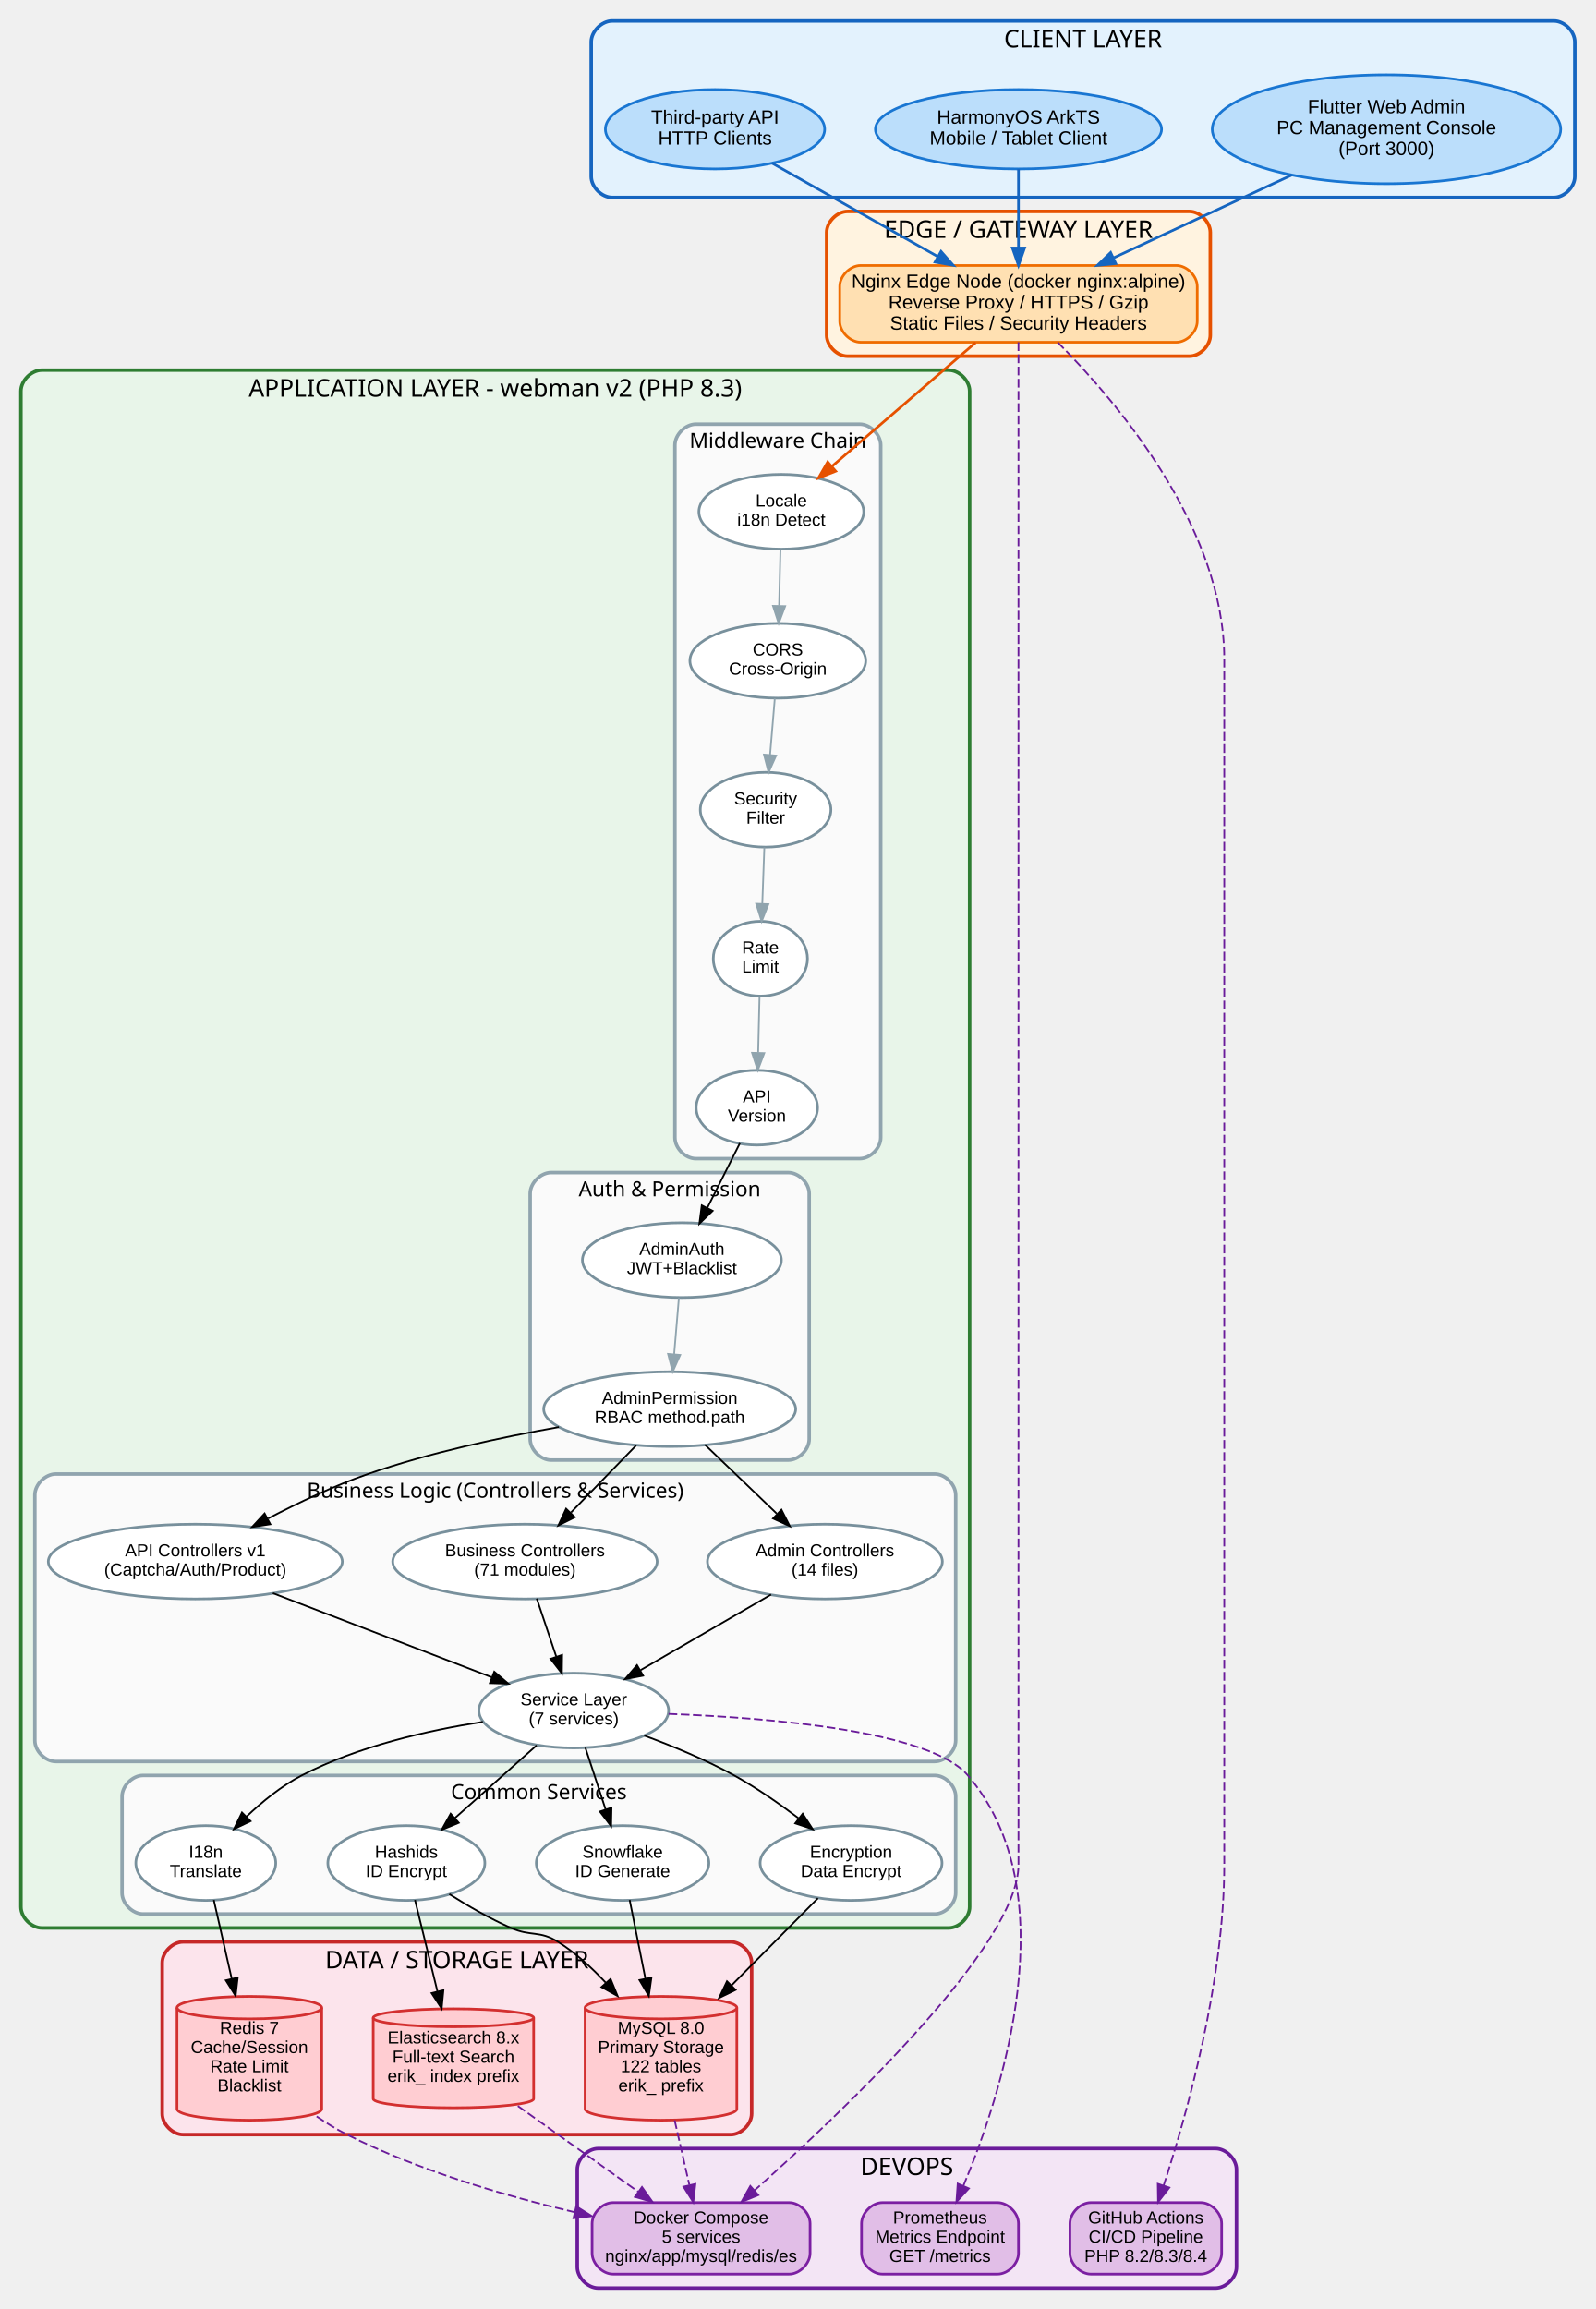
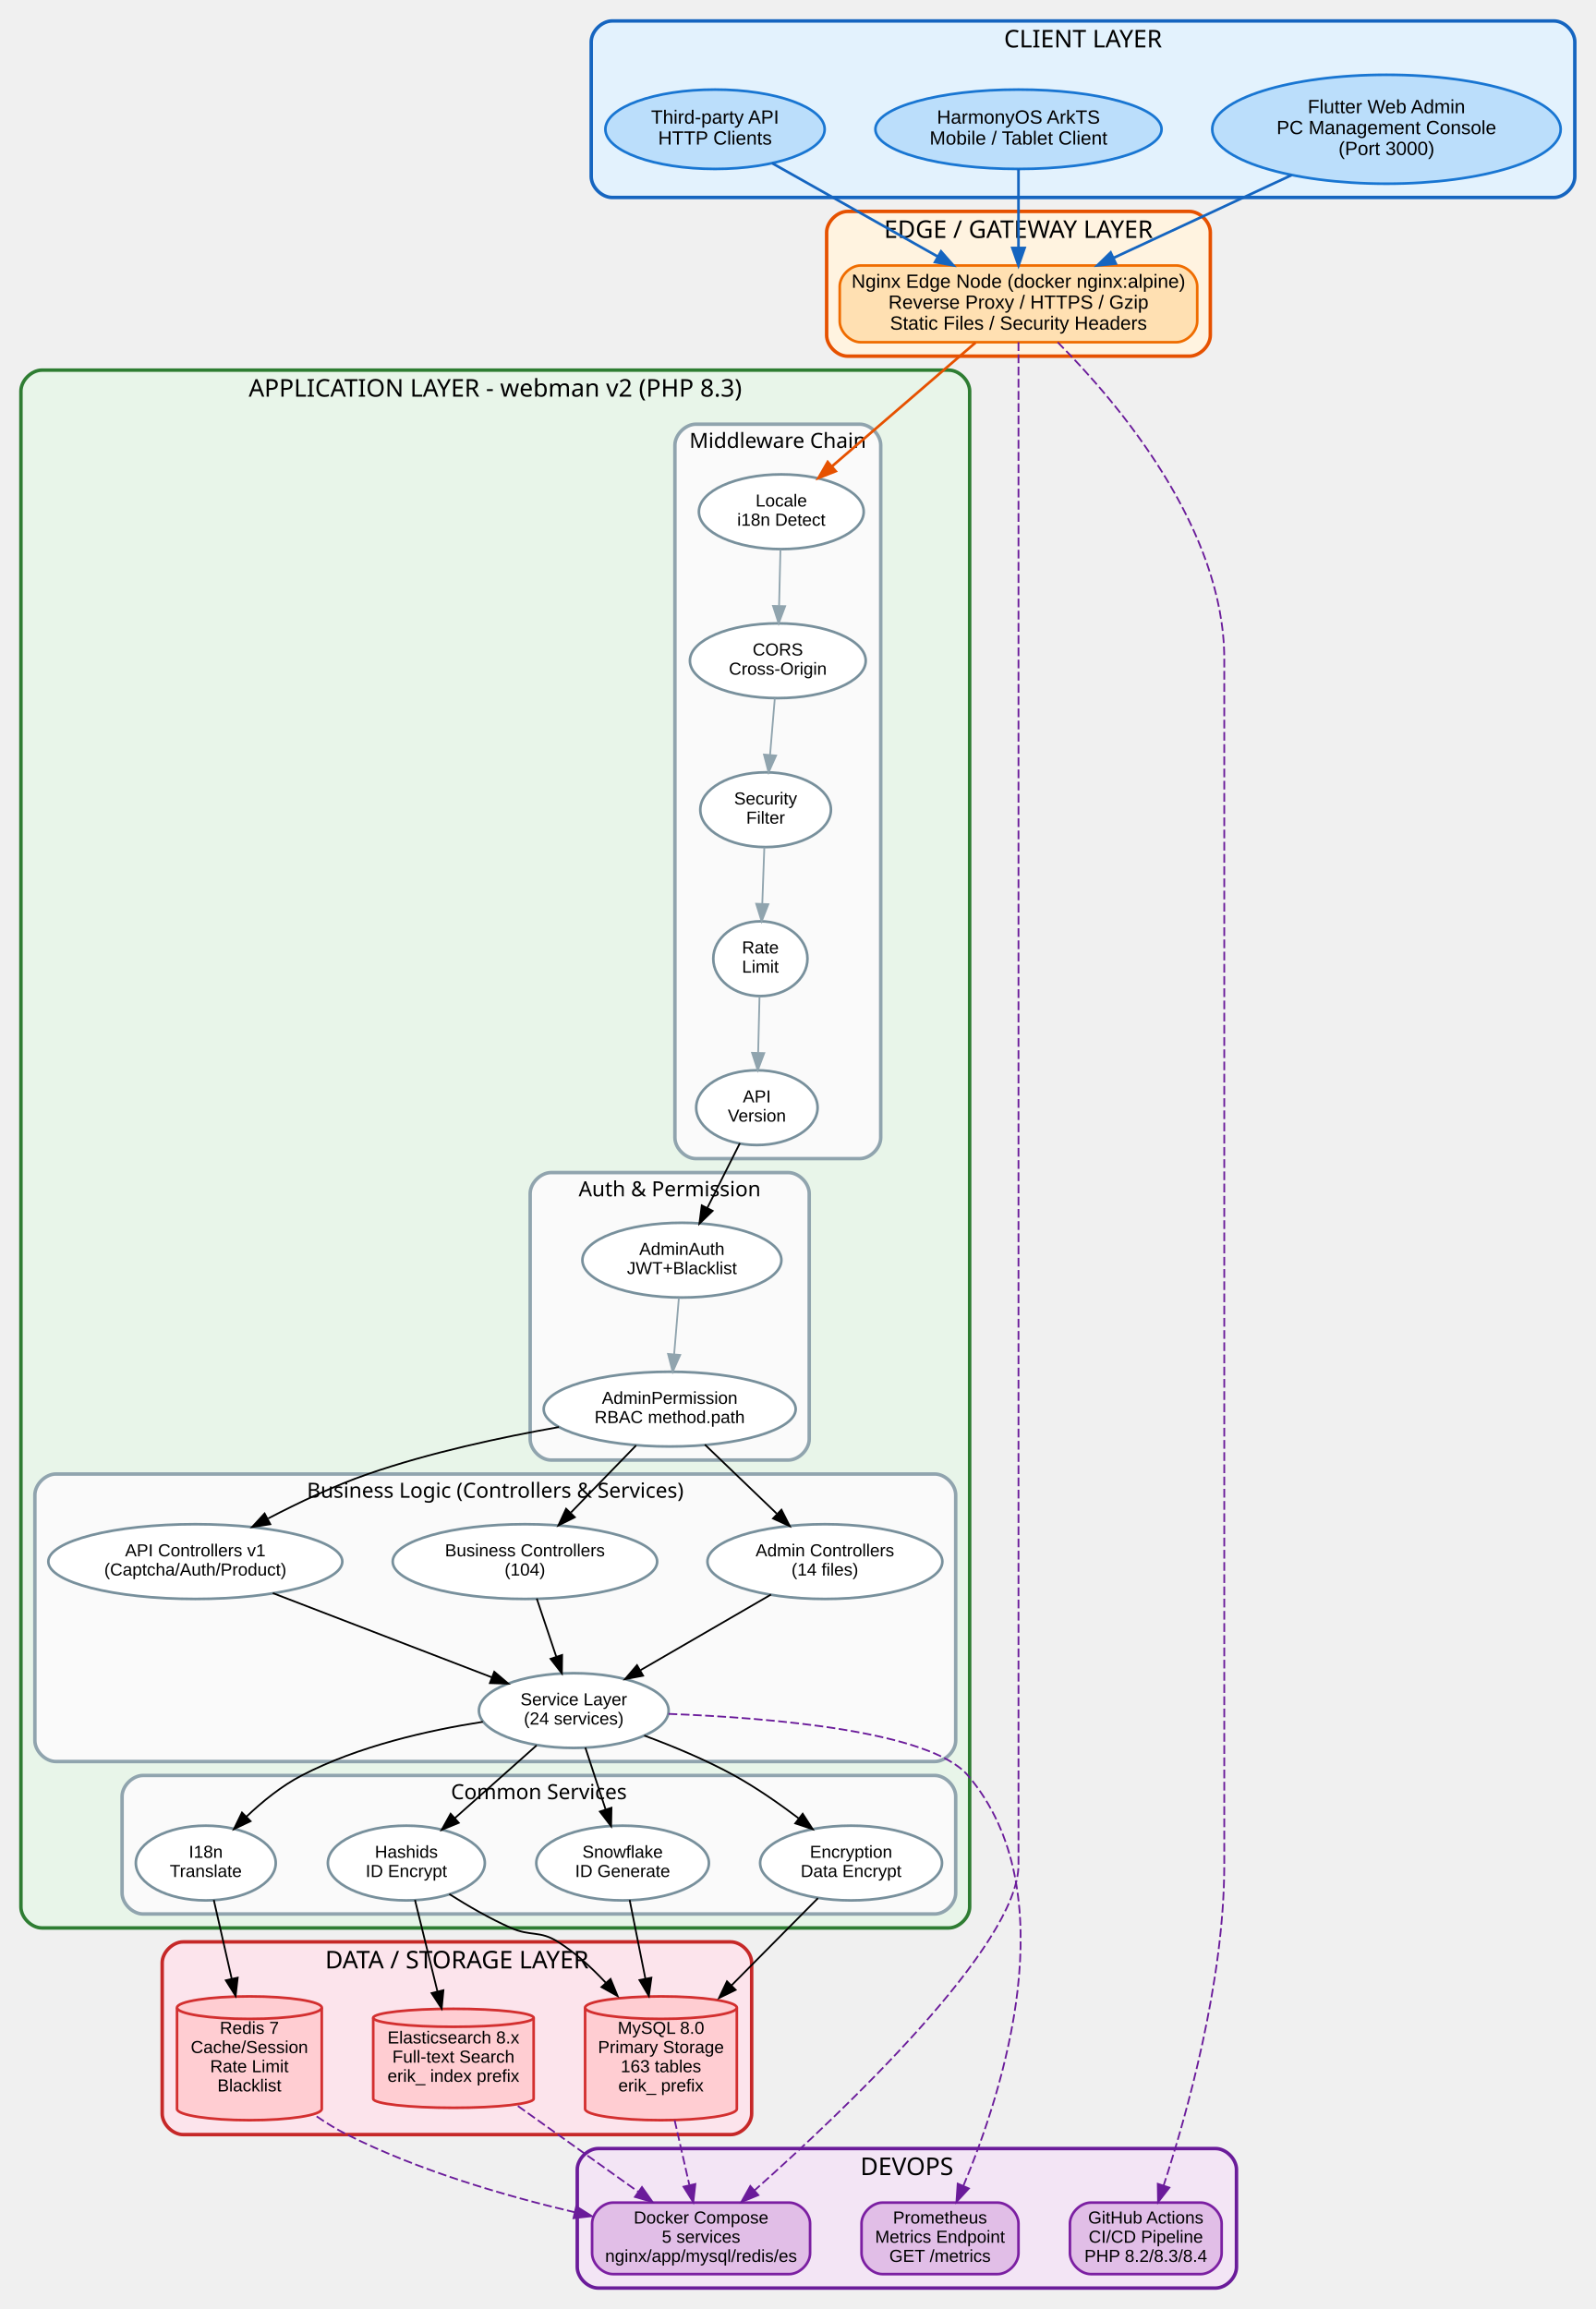
<svg xmlns="http://www.w3.org/2000/svg" width="915pt" height="1324pt" viewBox="0.00 0.00 915.00 1323.99">
  <g id="graph0" class="graph" transform="scale(1 1) rotate(0) translate(4 1319.99)">
    <g id="clust1" class="cluster">
      <path fill="#e3f2fd" stroke="#1565c0" stroke-width="2" d="M347,-1206.76C347,-1206.76 887,-1206.76 887,-1206.76 893,-1206.76 899,-1212.76 899,-1218.76 899,-1218.76 899,-1295.99 899,-1295.99 899,-1301.99 893,-1307.99 887,-1307.99 887,-1307.99 347,-1307.99 347,-1307.99 341,-1307.99 335,-1301.99 335,-1295.99 335,-1295.99 335,-1218.76 335,-1218.76 335,-1212.76 341,-1206.76 347,-1206.76" />
      <text text-anchor="middle" x="617" y="-1292.79" font-family="Arial Bold" font-size="14.00">CLIENT LAYER</text>
    </g>
    <g id="clust2" class="cluster">
      <path fill="#fff3e0" stroke="#e65100" stroke-width="2" d="M482,-1115.76C482,-1115.76 678,-1115.76 678,-1115.76 684,-1115.76 690,-1121.76 690,-1127.76 690,-1127.76 690,-1186.76 690,-1186.76 690,-1192.76 684,-1198.76 678,-1198.76 678,-1198.76 482,-1198.76 482,-1198.76 476,-1198.76 470,-1192.76 470,-1186.76 470,-1186.76 470,-1127.76 470,-1127.76 470,-1121.76 476,-1115.76 482,-1115.76" />
      <text text-anchor="middle" x="580" y="-1183.56" font-family="Arial Bold" font-size="14.00">EDGE / GATEWAY LAYER</text>
    </g>
    <g id="clust3" class="cluster">
      <path fill="#e8f5e9" stroke="#2e7d32" stroke-width="2" d="M20,-214.5C20,-214.5 540,-214.5 540,-214.5 546,-214.5 552,-220.5 552,-226.5 552,-226.5 552,-1095.76 552,-1095.76 552,-1101.76 546,-1107.76 540,-1107.76 540,-1107.76 20,-1107.76 20,-1107.76 14,-1107.76 8,-1101.76 8,-1095.76 8,-1095.76 8,-226.5 8,-226.5 8,-220.5 14,-214.5 20,-214.5" />
      <text text-anchor="middle" x="280" y="-1092.56" font-family="Arial Bold" font-size="14.00">APPLICATION LAYER - webman v2 (PHP 8.3)</text>
    </g>
    <g id="clust4" class="cluster">
      <path fill="#fafafa" stroke="#90a4ae" stroke-width="2" d="M395,-655.63C395,-655.63 489,-655.63 489,-655.63 495,-655.63 501,-661.63 501,-667.63 501,-667.63 501,-1064.76 501,-1064.76 501,-1070.76 495,-1076.76 489,-1076.76 489,-1076.76 395,-1076.76 395,-1076.76 389,-1076.76 383,-1070.76 383,-1064.76 383,-1064.76 383,-667.63 383,-667.63 383,-661.63 389,-655.63 395,-655.63" />
      <text text-anchor="middle" x="442" y="-1063.16" font-family="Arial Bold" font-size="12.00">Middleware Chain</text>
    </g>
    <g id="clust5" class="cluster">
      <path fill="#fafafa" stroke="#90a4ae" stroke-width="2" d="M312,-482.78C312,-482.78 448,-482.78 448,-482.78 454,-482.78 460,-488.78 460,-494.78 460,-494.78 460,-635.63 460,-635.63 460,-641.63 454,-647.63 448,-647.63 448,-647.63 312,-647.63 312,-647.63 306,-647.63 300,-641.63 300,-635.63 300,-635.63 300,-494.78 300,-494.78 300,-488.78 306,-482.78 312,-482.78" />
      <text text-anchor="middle" x="380" y="-634.03" font-family="Arial Bold" font-size="12.00">Auth &amp; Permission</text>
    </g>
    <g id="clust6" class="cluster">
      <path fill="#fafafa" stroke="#90a4ae" stroke-width="2" d="M28,-309.93C28,-309.93 532,-309.93 532,-309.93 538,-309.93 544,-315.93 544,-321.93 544,-321.93 544,-462.78 544,-462.78 544,-468.78 538,-474.78 532,-474.78 532,-474.78 28,-474.78 28,-474.78 22,-474.78 16,-468.78 16,-462.78 16,-462.78 16,-321.93 16,-321.93 16,-315.93 22,-309.93 28,-309.93" />
      <text text-anchor="middle" x="280" y="-461.18" font-family="Arial Bold" font-size="12.00">Business Logic (Controllers &amp; Services)</text>
    </g>
    <g id="clust7" class="cluster">
      <path fill="#fafafa" stroke="#90a4ae" stroke-width="2" d="M78,-222.5C78,-222.5 532,-222.5 532,-222.5 538,-222.5 544,-228.5 544,-234.5 544,-234.5 544,-289.93 544,-289.93 544,-295.93 538,-301.93 532,-301.93 532,-301.93 78,-301.93 78,-301.93 72,-301.93 66,-295.93 66,-289.93 66,-289.93 66,-234.5 66,-234.5 66,-228.5 72,-222.5 78,-222.5" />
      <text text-anchor="middle" x="305" y="-288.33" font-family="Arial Bold" font-size="12.00">Common Services</text>
    </g>
    <g id="clust8" class="cluster">
      <path fill="#fce4ec" stroke="#c62828" stroke-width="2" d="M101,-96C101,-96 415,-96 415,-96 421,-96 427,-102 427,-108 427,-108 427,-194.5 427,-194.5 427,-200.5 421,-206.5 415,-206.5 415,-206.5 101,-206.5 101,-206.5 95,-206.5 89,-200.5 89,-194.5 89,-194.5 89,-108 89,-108 89,-102 95,-96 101,-96" />
      <text text-anchor="middle" x="258" y="-191.3" font-family="Arial Bold" font-size="14.00">DATA / STORAGE LAYER</text>
    </g>
    <g id="clust9" class="cluster">
      <path fill="#f3e5f5" stroke="#6a1b9a" stroke-width="2" d="M339,-8C339,-8 693,-8 693,-8 699,-8 705,-14 705,-20 705,-20 705,-76 705,-76 705,-82 699,-88 693,-88 693,-88 339,-88 339,-88 333,-88 327,-82 327,-76 327,-76 327,-20 327,-20 327,-14 333,-8 339,-8" />
      <text text-anchor="middle" x="516" y="-72.8" font-family="Arial Bold" font-size="14.00">DEVOPS</text>
    </g>
    <g id="node1" class="node">
      <ellipse fill="#bbdefb" stroke="#1976d2" stroke-width="1.5" cx="791" cy="-1245.88" rx="99.9" ry="31.23" />
      <text text-anchor="middle" x="791" y="-1255.08" font-family="Arial" font-size="11.00">Flutter Web Admin</text>
      <text text-anchor="middle" x="791" y="-1243.08" font-family="Arial" font-size="11.00">PC Management Console</text>
      <text text-anchor="middle" x="791" y="-1231.08" font-family="Arial" font-size="11.00">(Port 3000)</text>
    </g>
    <g id="node4" class="node">
      <path fill="#ffe0b2" stroke="#ef6c00" stroke-width="1.5" d="M670.5,-1167.76C670.5,-1167.76 489.5,-1167.76 489.5,-1167.76 483.5,-1167.76 477.5,-1161.76 477.5,-1155.76 477.5,-1155.76 477.5,-1135.76 477.5,-1135.76 477.5,-1129.76 483.5,-1123.76 489.5,-1123.76 489.5,-1123.76 670.5,-1123.76 670.5,-1123.76 676.5,-1123.76 682.5,-1129.76 682.5,-1135.76 682.5,-1135.76 682.5,-1155.76 682.5,-1155.76 682.5,-1161.76 676.5,-1167.76 670.5,-1167.76" />
      <text text-anchor="middle" x="580" y="-1154.96" font-family="Arial" font-size="11.00">Nginx Edge Node (docker nginx:alpine)</text>
      <text text-anchor="middle" x="580" y="-1142.96" font-family="Arial" font-size="11.00">Reverse Proxy / HTTPS / Gzip</text>
      <text text-anchor="middle" x="580" y="-1130.96" font-family="Arial" font-size="11.00">Static Files / Security Headers</text>
    </g>
    <g id="edge17" class="edge">
      <path fill="none" stroke="#1565c0" stroke-width="1.5" d="M736.66,-1219.61C705.35,-1205.05 666.09,-1186.8 634.71,-1172.21" />
      <polygon fill="#1565c0" stroke="#1565c0" stroke-width="1.5" points="635.79,-1168.85 625.25,-1167.8 632.84,-1175.19 635.79,-1168.85" />
    </g>
    <g id="node2" class="node">
      <ellipse fill="#bbdefb" stroke="#1976d2" stroke-width="1.5" cx="580" cy="-1245.88" rx="82.05" ry="22.76" />
      <text text-anchor="middle" x="580" y="-1249.08" font-family="Arial" font-size="11.00">HarmonyOS ArkTS</text>
      <text text-anchor="middle" x="580" y="-1237.08" font-family="Arial" font-size="11.00">Mobile / Tablet Client</text>
    </g>
    <g id="edge18" class="edge">
      <path fill="none" stroke="#1565c0" stroke-width="1.5" d="M580,-1223.1C580,-1209.84 580,-1192.67 580,-1177.98" />
      <polygon fill="#1565c0" stroke="#1565c0" stroke-width="1.5" points="583.5,-1177.8 580,-1167.8 576.5,-1177.8 583.5,-1177.8" />
    </g>
    <g id="node3" class="node">
      <ellipse fill="#bbdefb" stroke="#1976d2" stroke-width="1.5" cx="406" cy="-1245.88" rx="62.87" ry="22.76" />
      <text text-anchor="middle" x="406" y="-1249.08" font-family="Arial" font-size="11.00">Third-party API</text>
      <text text-anchor="middle" x="406" y="-1237.08" font-family="Arial" font-size="11.00">HTTP Clients</text>
    </g>
    <g id="edge19" class="edge">
      <path fill="none" stroke="#1565c0" stroke-width="1.5" d="M438.73,-1226.42C465.49,-1211.33 503.67,-1189.81 533.59,-1172.93" />
      <polygon fill="#1565c0" stroke="#1565c0" stroke-width="1.5" points="535.59,-1175.82 542.59,-1167.86 532.16,-1169.72 535.59,-1175.82" />
    </g>
    <g id="node5" class="node">
      <ellipse fill="#ffffff" stroke="#78909c" stroke-width="1.5" cx="444" cy="-1026.55" rx="47.25" ry="21.43" />
      <text text-anchor="middle" x="444" y="-1029.55" font-family="Arial" font-size="10.00">Locale</text>
      <text text-anchor="middle" x="444" y="-1018.55" font-family="Arial" font-size="10.00">i18n Detect</text>
    </g>
    <g id="edge20" class="edge">
      <path fill="none" stroke="#e65100" stroke-width="1.5" d="M555.37,-1123.54C532.26,-1103.62 497.69,-1073.82 473.2,-1052.72" />
      <polygon fill="#e65100" stroke="#e65100" stroke-width="1.5" points="475.18,-1049.8 465.32,-1045.92 470.61,-1055.1 475.18,-1049.8" />
    </g>
    <g id="node23" class="node">
      <path fill="#e1bee7" stroke="#7b1fa2" stroke-width="1.5" d="M684.5,-57C684.5,-57 621.5,-57 621.5,-57 615.5,-57 609.5,-51 609.5,-45 609.5,-45 609.5,-28 609.5,-28 609.5,-22 615.5,-16 621.5,-16 621.5,-16 684.5,-16 684.5,-16 690.5,-16 696.5,-22 696.5,-28 696.5,-28 696.5,-45 696.5,-45 696.5,-51 690.5,-57 684.5,-57" />
      <text text-anchor="middle" x="653" y="-45" font-family="Arial" font-size="10.00">GitHub Actions</text>
      <text text-anchor="middle" x="653" y="-34" font-family="Arial" font-size="10.00">CI/CD Pipeline</text>
      <text text-anchor="middle" x="653" y="-23" font-family="Arial" font-size="10.00">PHP 8.2/8.3/8.4</text>
    </g>
    <g id="edge26" class="edge">
      <path fill="none" stroke="#6a1b9a" stroke-dasharray="5,2" d="M602.47,-1123.75C636.71,-1089.33 698,-1017.24 698,-942.12 698,-942.12 698,-942.12 698,-250.71 698,-183.75 676.49,-107.46 663.21,-66.75" />
      <polygon fill="#6a1b9a" stroke="#6a1b9a" points="666.51,-65.58 660.03,-57.2 659.87,-67.79 666.51,-65.58" />
    </g>
    <g id="node24" class="node">
      <path fill="#e1bee7" stroke="#7b1fa2" stroke-width="1.5" d="M448.5,-57C448.5,-57 347.5,-57 347.5,-57 341.5,-57 335.5,-51 335.5,-45 335.5,-45 335.5,-28 335.5,-28 335.5,-22 341.5,-16 347.5,-16 347.5,-16 448.5,-16 448.5,-16 454.5,-16 460.5,-22 460.5,-28 460.5,-28 460.5,-45 460.5,-45 460.5,-51 454.5,-57 448.5,-57" />
      <text text-anchor="middle" x="398" y="-45" font-family="Arial" font-size="10.00">Docker Compose</text>
      <text text-anchor="middle" x="398" y="-34" font-family="Arial" font-size="10.00">5 services</text>
      <text text-anchor="middle" x="398" y="-23" font-family="Arial" font-size="10.00">nginx/app/mysql/redis/es</text>
    </g>
    <g id="edge27" class="edge">
      <path fill="none" stroke="#6a1b9a" stroke-dasharray="5,2" d="M580,-1123.76C580,-1086.96 580,-1008.44 580,-942.12 580,-942.12 580,-942.12 580,-250.71 580,-204.65 480.5,-110.14 428.64,-64.01" />
      <polygon fill="#6a1b9a" stroke="#6a1b9a" points="430.86,-61.3 421.05,-57.3 426.23,-66.55 430.86,-61.3" />
    </g>
    <g id="node6" class="node">
      <ellipse fill="#ffffff" stroke="#78909c" stroke-width="1.5" cx="442" cy="-941.12" rx="50.41" ry="21.43" />
      <text text-anchor="middle" x="442" y="-944.12" font-family="Arial" font-size="10.00">CORS</text>
      <text text-anchor="middle" x="442" y="-933.12" font-family="Arial" font-size="10.00">Cross-Origin</text>
    </g>
    <g id="edge1" class="edge">
      <path fill="none" stroke="#90a4ae" d="M443.51,-1004.93C443.27,-995.23 442.99,-983.47 442.73,-972.76" />
      <polygon fill="#90a4ae" stroke="#90a4ae" points="446.23,-972.42 442.49,-962.51 439.23,-972.59 446.23,-972.42" />
    </g>
    <g id="node7" class="node">
      <ellipse fill="#ffffff" stroke="#78909c" stroke-width="1.5" cx="435" cy="-855.7" rx="37.45" ry="21.43" />
      <text text-anchor="middle" x="435" y="-858.7" font-family="Arial" font-size="10.00">Security</text>
      <text text-anchor="middle" x="435" y="-847.7" font-family="Arial" font-size="10.00">Filter</text>
    </g>
    <g id="edge2" class="edge">
      <path fill="none" stroke="#90a4ae" d="M440.27,-919.5C439.46,-909.8 438.47,-898.04 437.57,-887.33" />
      <polygon fill="#90a4ae" stroke="#90a4ae" points="441.03,-886.76 436.71,-877.08 434.06,-887.34 441.03,-886.76" />
    </g>
    <g id="node8" class="node">
      <ellipse fill="#ffffff" stroke="#78909c" stroke-width="1.5" cx="432" cy="-770.27" rx="27" ry="21.43" />
      <text text-anchor="middle" x="432" y="-773.27" font-family="Arial" font-size="10.00">Rate</text>
      <text text-anchor="middle" x="432" y="-762.27" font-family="Arial" font-size="10.00">Limit</text>
    </g>
    <g id="edge3" class="edge">
      <path fill="none" stroke="#90a4ae" d="M434.26,-834.08C433.91,-824.38 433.49,-812.61 433.1,-801.9" />
      <polygon fill="#90a4ae" stroke="#90a4ae" points="436.59,-801.52 432.73,-791.66 429.59,-801.78 436.59,-801.52" />
    </g>
    <g id="node9" class="node">
      <ellipse fill="#ffffff" stroke="#78909c" stroke-width="1.5" cx="430" cy="-684.85" rx="34.8" ry="21.43" />
      <text text-anchor="middle" x="430" y="-687.85" font-family="Arial" font-size="10.00">API</text>
      <text text-anchor="middle" x="430" y="-676.85" font-family="Arial" font-size="10.00">Version</text>
    </g>
    <g id="edge4" class="edge">
      <path fill="none" stroke="#90a4ae" d="M431.51,-748.65C431.27,-738.95 430.99,-727.19 430.73,-716.48" />
      <polygon fill="#90a4ae" stroke="#90a4ae" points="434.23,-716.14 430.49,-706.23 427.23,-716.31 434.23,-716.14" />
    </g>
    <g id="node10" class="node">
      <ellipse fill="#ffffff" stroke="#78909c" stroke-width="1.5" cx="387" cy="-597.42" rx="57.05" ry="21.43" />
      <text text-anchor="middle" x="387" y="-600.42" font-family="Arial" font-size="10.00">AdminAuth</text>
      <text text-anchor="middle" x="387" y="-589.42" font-family="Arial" font-size="10.00">JWT+Blacklist</text>
    </g>
    <g id="edge6" class="edge">
      <path fill="none" stroke="black" d="M420.24,-664.46C414.71,-653.48 407.69,-639.52 401.53,-627.28" />
      <polygon fill="black" stroke="black" points="404.64,-625.68 397.02,-618.32 398.39,-628.83 404.64,-625.68" />
    </g>
    <g id="node11" class="node">
      <ellipse fill="#ffffff" stroke="#78909c" stroke-width="1.5" cx="380" cy="-511.99" rx="72.25" ry="21.43" />
      <text text-anchor="middle" x="380" y="-514.99" font-family="Arial" font-size="10.00">AdminPermission</text>
      <text text-anchor="middle" x="380" y="-503.99" font-family="Arial" font-size="10.00">RBAC method.path</text>
    </g>
    <g id="edge5" class="edge">
      <path fill="none" stroke="#90a4ae" d="M385.27,-575.8C384.46,-566.1 383.47,-554.34 382.57,-543.62" />
      <polygon fill="#90a4ae" stroke="#90a4ae" points="386.03,-543.05 381.71,-533.38 379.06,-543.64 386.03,-543.05" />
    </g>
    <g id="node12" class="node">
      <ellipse fill="#ffffff" stroke="#78909c" stroke-width="1.5" cx="469" cy="-424.57" rx="67.35" ry="21.43" />
      <text text-anchor="middle" x="469" y="-427.57" font-family="Arial" font-size="10.00">Admin Controllers</text>
      <text text-anchor="middle" x="469" y="-416.57" font-family="Arial" font-size="10.00">(14 files)</text>
    </g>
    <g id="edge7" class="edge">
      <path fill="none" stroke="black" d="M400.2,-491.61C412.37,-479.92 428.05,-464.87 441.36,-452.09" />
      <polygon fill="black" stroke="black" points="444.09,-454.32 448.88,-444.87 439.25,-449.27 444.09,-454.32" />
    </g>
    <g id="node13" class="node">
      <ellipse fill="#ffffff" stroke="#78909c" stroke-width="1.5" cx="297" cy="-424.57" rx="75.82" ry="21.43" />
      <text text-anchor="middle" x="297" y="-427.57" font-family="Arial" font-size="10.00">Business Controllers</text>
-       <text text-anchor="middle" x="297" y="-416.57" font-family="Arial" font-size="10.00">(71 modules)</text>
+       <text text-anchor="middle" x="297" y="-416.57" font-family="Arial" font-size="10.00">(104)</text>
    </g>
    <g id="edge8" class="edge">
      <path fill="none" stroke="black" d="M360.75,-491.18C349.65,-479.75 335.52,-465.22 323.4,-452.73" />
      <polygon fill="black" stroke="black" points="325.62,-450.01 316.15,-445.27 320.6,-454.88 325.62,-450.01" />
    </g>
    <g id="node15" class="node">
      <ellipse fill="#ffffff" stroke="#78909c" stroke-width="1.5" cx="108" cy="-424.57" rx="84.29" ry="21.43" />
      <text text-anchor="middle" x="108" y="-427.57" font-family="Arial" font-size="10.00">API Controllers v1</text>
      <text text-anchor="middle" x="108" y="-416.57" font-family="Arial" font-size="10.00">(Captcha/Auth/Product)</text>
    </g>
    <g id="edge9" class="edge">
      <path fill="none" stroke="black" d="M316.49,-501.7C283.32,-495.85 242.37,-487.05 207,-474.78 187.57,-468.04 167.06,-458.32 149.78,-449.3" />
      <polygon fill="black" stroke="black" points="151.01,-445.99 140.54,-444.38 147.72,-452.16 151.01,-445.99" />
    </g>
    <g id="node14" class="node">
      <ellipse fill="#ffffff" stroke="#78909c" stroke-width="1.5" cx="325" cy="-339.14" rx="54.39" ry="21.43" />
      <text text-anchor="middle" x="325" y="-342.14" font-family="Arial" font-size="10.00">Service Layer</text>
-       <text text-anchor="middle" x="325" y="-331.14" font-family="Arial" font-size="10.00">(7 services)</text>
+       <text text-anchor="middle" x="325" y="-331.14" font-family="Arial" font-size="10.00">(24 services)</text>
    </g>
    <g id="edge10" class="edge">
      <path fill="none" stroke="black" d="M438.11,-405.67C416.22,-392.99 386.71,-375.89 363.32,-362.34" />
      <polygon fill="black" stroke="black" points="364.77,-359.14 354.37,-357.15 361.26,-365.19 364.77,-359.14" />
    </g>
    <g id="edge11" class="edge">
      <path fill="none" stroke="black" d="M303.78,-403.37C307.12,-393.4 311.23,-381.18 314.93,-370.14" />
      <polygon fill="black" stroke="black" points="318.32,-371.03 318.19,-360.44 311.69,-368.8 318.32,-371.03" />
    </g>
    <g id="node16" class="node">
      <ellipse fill="#ffffff" stroke="#78909c" stroke-width="1.5" cx="229" cy="-251.71" rx="45.01" ry="21.43" />
      <text text-anchor="middle" x="229" y="-254.71" font-family="Arial" font-size="10.00">Hashids</text>
      <text text-anchor="middle" x="229" y="-243.71" font-family="Arial" font-size="10.00">ID Encrypt</text>
    </g>
    <g id="edge13" class="edge">
      <path fill="none" stroke="black" d="M303.69,-319.18C289.86,-306.87 271.7,-290.71 256.75,-277.4" />
      <polygon fill="black" stroke="black" points="259.06,-274.77 249.26,-270.74 254.4,-280 259.06,-274.77" />
    </g>
    <g id="node17" class="node">
      <ellipse fill="#ffffff" stroke="#78909c" stroke-width="1.5" cx="353" cy="-251.71" rx="49.49" ry="21.43" />
      <text text-anchor="middle" x="353" y="-254.71" font-family="Arial" font-size="10.00">Snowflake</text>
      <text text-anchor="middle" x="353" y="-243.71" font-family="Arial" font-size="10.00">ID Generate</text>
    </g>
    <g id="edge14" class="edge">
      <path fill="none" stroke="black" d="M331.64,-317.89C335.09,-307.36 339.38,-294.28 343.2,-282.61" />
      <polygon fill="black" stroke="black" points="346.62,-283.41 346.41,-272.81 339.97,-281.23 346.62,-283.41" />
    </g>
    <g id="node18" class="node">
      <ellipse fill="#ffffff" stroke="#78909c" stroke-width="1.5" cx="484" cy="-251.71" rx="52.15" ry="21.43" />
      <text text-anchor="middle" x="484" y="-254.71" font-family="Arial" font-size="10.00">Encryption</text>
      <text text-anchor="middle" x="484" y="-243.71" font-family="Arial" font-size="10.00">Data Encrypt</text>
    </g>
    <g id="edge15" class="edge">
      <path fill="none" stroke="black" d="M365.42,-324.8C381.86,-318.73 400.77,-310.88 417,-301.93 429.69,-294.92 442.73,-285.84 453.9,-277.39" />
      <polygon fill="black" stroke="black" points="456.26,-279.99 462.03,-271.1 451.98,-274.45 456.26,-279.99" />
    </g>
    <g id="node19" class="node">
      <ellipse fill="#ffffff" stroke="#78909c" stroke-width="1.5" cx="114" cy="-251.71" rx="40.11" ry="21.43" />
      <text text-anchor="middle" x="114" y="-254.71" font-family="Arial" font-size="10.00">I18n</text>
      <text text-anchor="middle" x="114" y="-243.71" font-family="Arial" font-size="10.00">Translate</text>
    </g>
    <g id="edge16" class="edge">
      <path fill="none" stroke="black" d="M272.86,-332.68C241.42,-327.8 201.32,-318.71 169,-301.93 157.45,-295.93 146.41,-286.94 137.29,-278.29" />
      <polygon fill="black" stroke="black" points="139.68,-275.72 130.11,-271.16 134.75,-280.69 139.68,-275.72" />
    </g>
    <g id="node25" class="node">
      <path fill="#e1bee7" stroke="#7b1fa2" stroke-width="1.5" d="M568,-57C568,-57 502,-57 502,-57 496,-57 490,-51 490,-45 490,-45 490,-28 490,-28 490,-22 496,-16 502,-16 502,-16 568,-16 568,-16 574,-16 580,-22 580,-28 580,-28 580,-45 580,-45 580,-51 574,-57 568,-57" />
      <text text-anchor="middle" x="535" y="-45" font-family="Arial" font-size="10.00">Prometheus</text>
      <text text-anchor="middle" x="535" y="-34" font-family="Arial" font-size="10.00">Metrics Endpoint</text>
      <text text-anchor="middle" x="535" y="-23" font-family="Arial" font-size="10.00">GET /metrics</text>
    </g>
    <g id="edge28" class="edge">
      <path fill="none" stroke="#6a1b9a" stroke-dasharray="5,2" d="M379.35,-337.24C439.05,-334.96 529.38,-327.29 551,-301.93 608.16,-234.88 570.81,-120.1 548.39,-66.57" />
      <polygon fill="#6a1b9a" stroke="#6a1b9a" points="551.57,-65.12 544.4,-57.32 545.14,-67.88 551.57,-65.12" />
    </g>
    <g id="edge12" class="edge">
      <path fill="none" stroke="black" d="M152.44,-406.48C188.97,-392.44 240.61,-372.58 277.87,-358.26" />
      <polygon fill="black" stroke="black" points="279.41,-361.42 287.49,-354.56 276.9,-354.88 279.41,-361.42" />
    </g>
    <g id="node20" class="node">
      <path fill="#ffcdd2" stroke="#d32f2f" stroke-width="1.5" d="M418.5,-168.8C418.5,-172.36 399,-175.25 375,-175.25 351,-175.25 331.5,-172.36 331.5,-168.8 331.5,-168.8 331.5,-110.7 331.5,-110.7 331.5,-107.14 351,-104.25 375,-104.25 399,-104.25 418.5,-107.14 418.5,-110.7 418.5,-110.7 418.5,-168.8 418.5,-168.8" />
      <path fill="none" stroke="#d32f2f" stroke-width="1.5" d="M418.5,-168.8C418.5,-165.24 399,-162.34 375,-162.34 351,-162.34 331.5,-165.24 331.5,-168.8" />
      <text text-anchor="middle" x="375" y="-153.75" font-family="Arial" font-size="10.00">MySQL 8.0</text>
      <text text-anchor="middle" x="375" y="-142.75" font-family="Arial" font-size="10.00">Primary Storage</text>
-       <text text-anchor="middle" x="375" y="-131.75" font-family="Arial" font-size="10.00">122 tables</text>
+       <text text-anchor="middle" x="375" y="-131.75" font-family="Arial" font-size="10.00">163 tables</text>
      <text text-anchor="middle" x="375" y="-120.75" font-family="Arial" font-size="10.00">erik_ prefix</text>
    </g>
    <g id="edge21" class="edge">
      <path fill="none" stroke="black" d="M253.63,-233.9C264.19,-227.21 276.87,-219.85 289,-214.5 300.45,-209.45 305.42,-213.19 316,-206.5 325.93,-200.22 335.19,-191.82 343.31,-183.12" />
      <polygon fill="black" stroke="black" points="346.1,-185.25 350.13,-175.45 340.87,-180.6 346.1,-185.25" />
    </g>
    <g id="node22" class="node">
      <path fill="#ffcdd2" stroke="#d32f2f" stroke-width="1.5" d="M302,-162.97C302,-165.81 281.38,-168.13 256,-168.13 230.62,-168.13 210,-165.81 210,-162.97 210,-162.97 210,-116.53 210,-116.53 210,-113.69 230.62,-111.37 256,-111.37 281.38,-111.37 302,-113.69 302,-116.53 302,-116.53 302,-162.97 302,-162.97" />
      <path fill="none" stroke="#d32f2f" stroke-width="1.5" d="M302,-162.97C302,-160.12 281.38,-157.81 256,-157.81 230.62,-157.81 210,-160.12 210,-162.97" />
      <text text-anchor="middle" x="256" y="-148.25" font-family="Arial" font-size="10.00">Elasticsearch 8.x</text>
      <text text-anchor="middle" x="256" y="-137.25" font-family="Arial" font-size="10.00">Full-text Search</text>
      <text text-anchor="middle" x="256" y="-126.25" font-family="Arial" font-size="10.00">erik_ index prefix</text>
    </g>
    <g id="edge24" class="edge">
      <path fill="none" stroke="black" d="M233.95,-230.54C237.54,-215.93 242.5,-195.74 246.8,-178.2" />
      <polygon fill="black" stroke="black" points="250.26,-178.79 249.25,-168.25 243.47,-177.12 250.26,-178.79" />
    </g>
    <g id="edge22" class="edge">
      <path fill="none" stroke="black" d="M357.04,-230.54C359.56,-217.93 362.91,-201.16 366.04,-185.54" />
      <polygon fill="black" stroke="black" points="369.52,-185.98 368.05,-175.49 362.66,-184.61 369.52,-185.98" />
    </g>
    <g id="edge23" class="edge">
      <path fill="none" stroke="black" d="M465.01,-231.56C451.35,-217.78 432.41,-198.67 415.43,-181.54" />
      <polygon fill="black" stroke="black" points="417.82,-178.98 408.3,-174.34 412.85,-183.91 417.82,-178.98" />
    </g>
    <g id="node21" class="node">
      <path fill="#ffcdd2" stroke="#d32f2f" stroke-width="1.5" d="M180.5,-168.8C180.5,-172.36 161.9,-175.25 139,-175.25 116.1,-175.25 97.5,-172.36 97.5,-168.8 97.5,-168.8 97.5,-110.7 97.5,-110.7 97.5,-107.14 116.1,-104.25 139,-104.25 161.9,-104.25 180.5,-107.14 180.5,-110.7 180.5,-110.7 180.5,-168.8 180.5,-168.8" />
      <path fill="none" stroke="#d32f2f" stroke-width="1.5" d="M180.5,-168.8C180.5,-165.24 161.9,-162.34 139,-162.34 116.1,-162.34 97.5,-165.24 97.5,-168.8" />
      <text text-anchor="middle" x="139" y="-153.75" font-family="Arial" font-size="10.00">Redis 7</text>
      <text text-anchor="middle" x="139" y="-142.75" font-family="Arial" font-size="10.00">Cache/Session</text>
      <text text-anchor="middle" x="139" y="-131.75" font-family="Arial" font-size="10.00">Rate Limit</text>
      <text text-anchor="middle" x="139" y="-120.75" font-family="Arial" font-size="10.00">Blacklist</text>
    </g>
    <g id="edge25" class="edge">
      <path fill="none" stroke="black" d="M118.59,-230.54C121.45,-217.93 125.26,-201.16 128.82,-185.54" />
      <polygon fill="black" stroke="black" points="132.3,-186.01 131.1,-175.49 125.47,-184.46 132.3,-186.01" />
    </g>
    <g id="edge29" class="edge">
      <path fill="none" stroke="#6a1b9a" stroke-dasharray="5,2" d="M382.85,-104.19C385.58,-92.17 388.62,-78.81 391.25,-67.21" />
      <polygon fill="#6a1b9a" stroke="#6a1b9a" points="394.73,-67.68 393.53,-57.16 387.91,-66.13 394.73,-67.68" />
    </g>
    <g id="edge30" class="edge">
      <path fill="none" stroke="#6a1b9a" stroke-dasharray="5,2" d="M177.56,-106.45C183.2,-102.59 189.1,-98.97 195,-96 236.07,-75.33 285.61,-60.87 325.46,-51.5" />
      <polygon fill="#6a1b9a" stroke="#6a1b9a" points="326.41,-54.88 335.37,-49.23 324.84,-48.05 326.41,-54.88" />
    </g>
    <g id="edge31" class="edge">
      <path fill="none" stroke="#6a1b9a" stroke-dasharray="5,2" d="M292.94,-112.41C314.17,-97.27 340.73,-78.33 361.84,-63.29" />
      <polygon fill="#6a1b9a" stroke="#6a1b9a" points="364.11,-65.96 370.22,-57.31 360.05,-60.26 364.11,-65.96" />
    </g>
  </g>
</svg>
